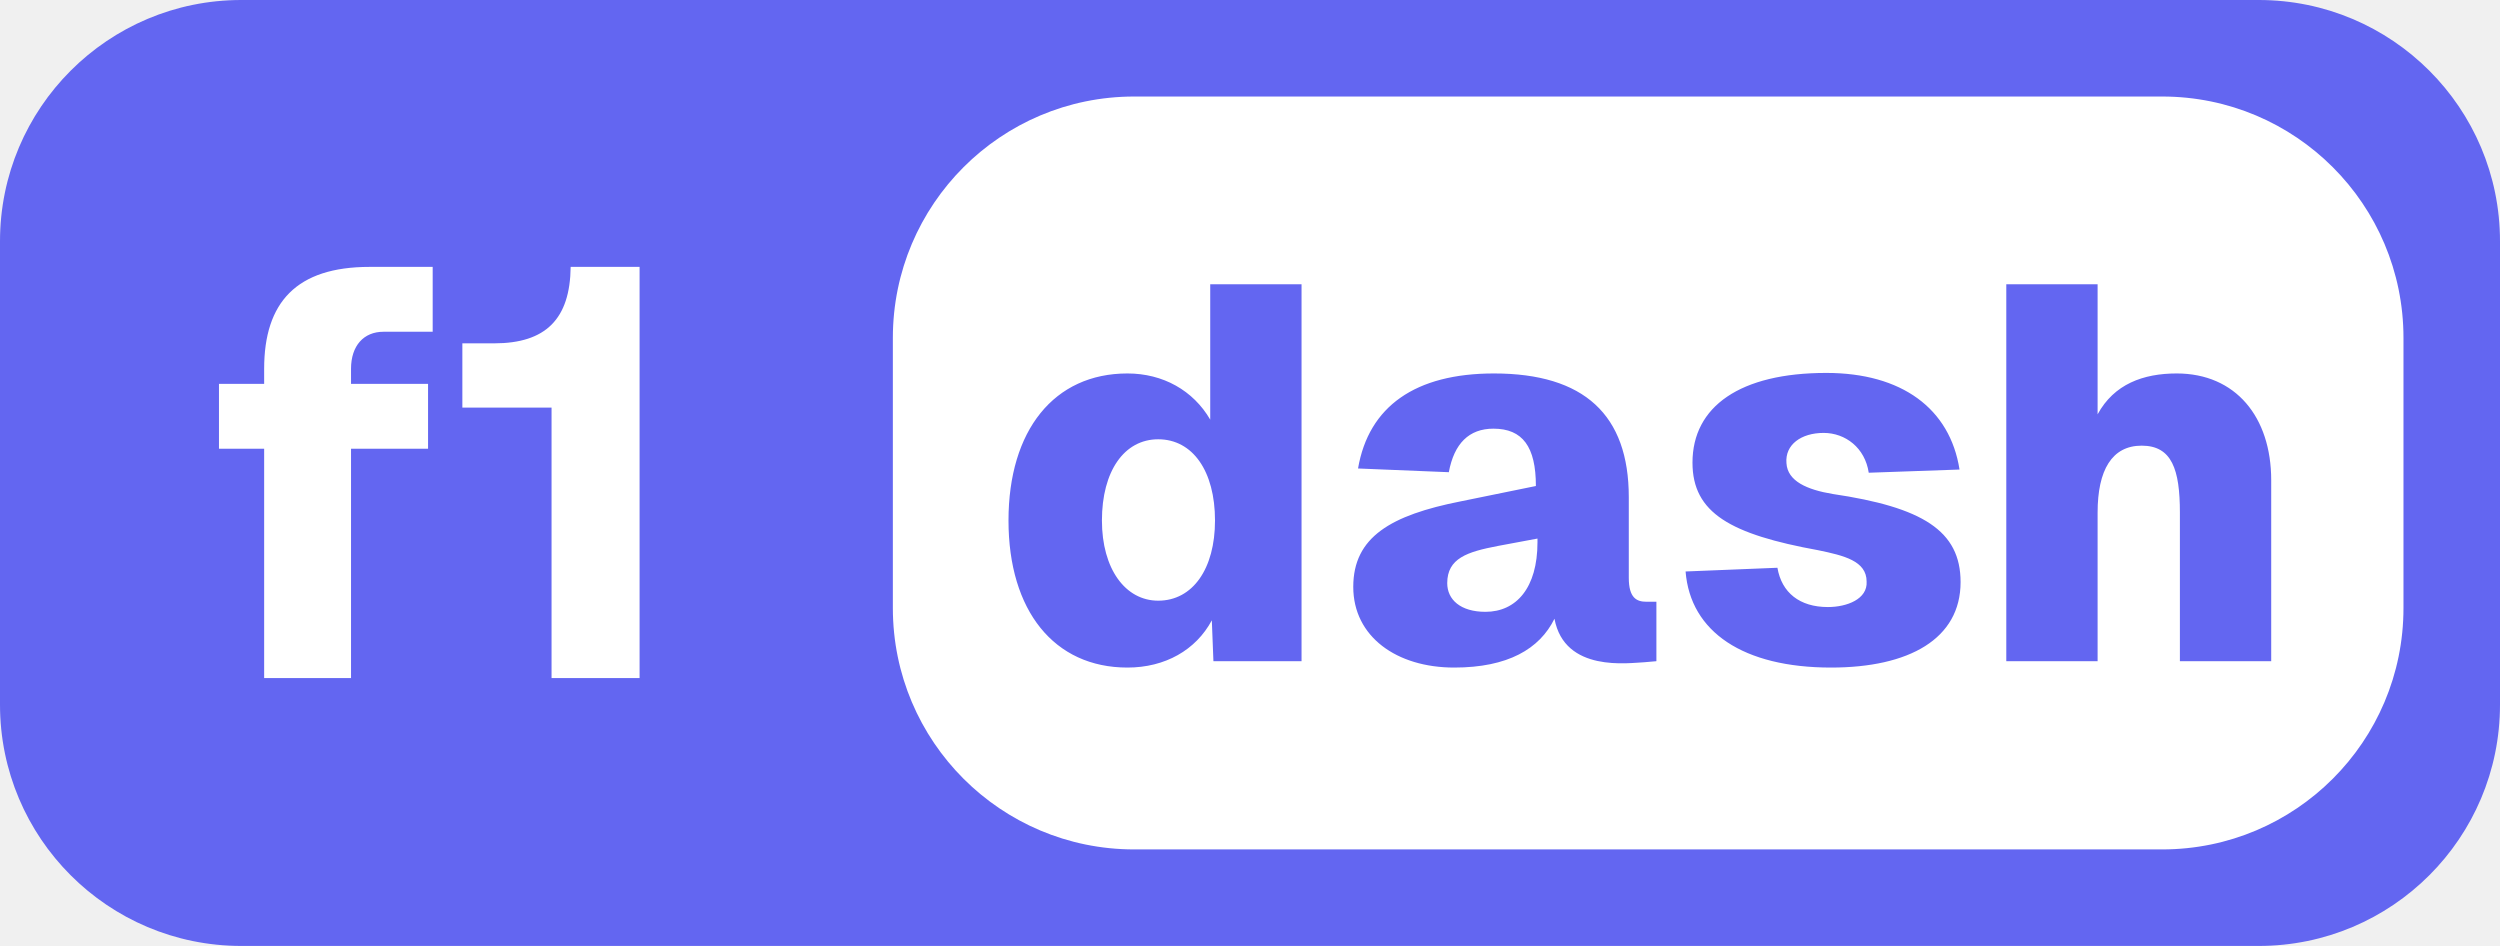
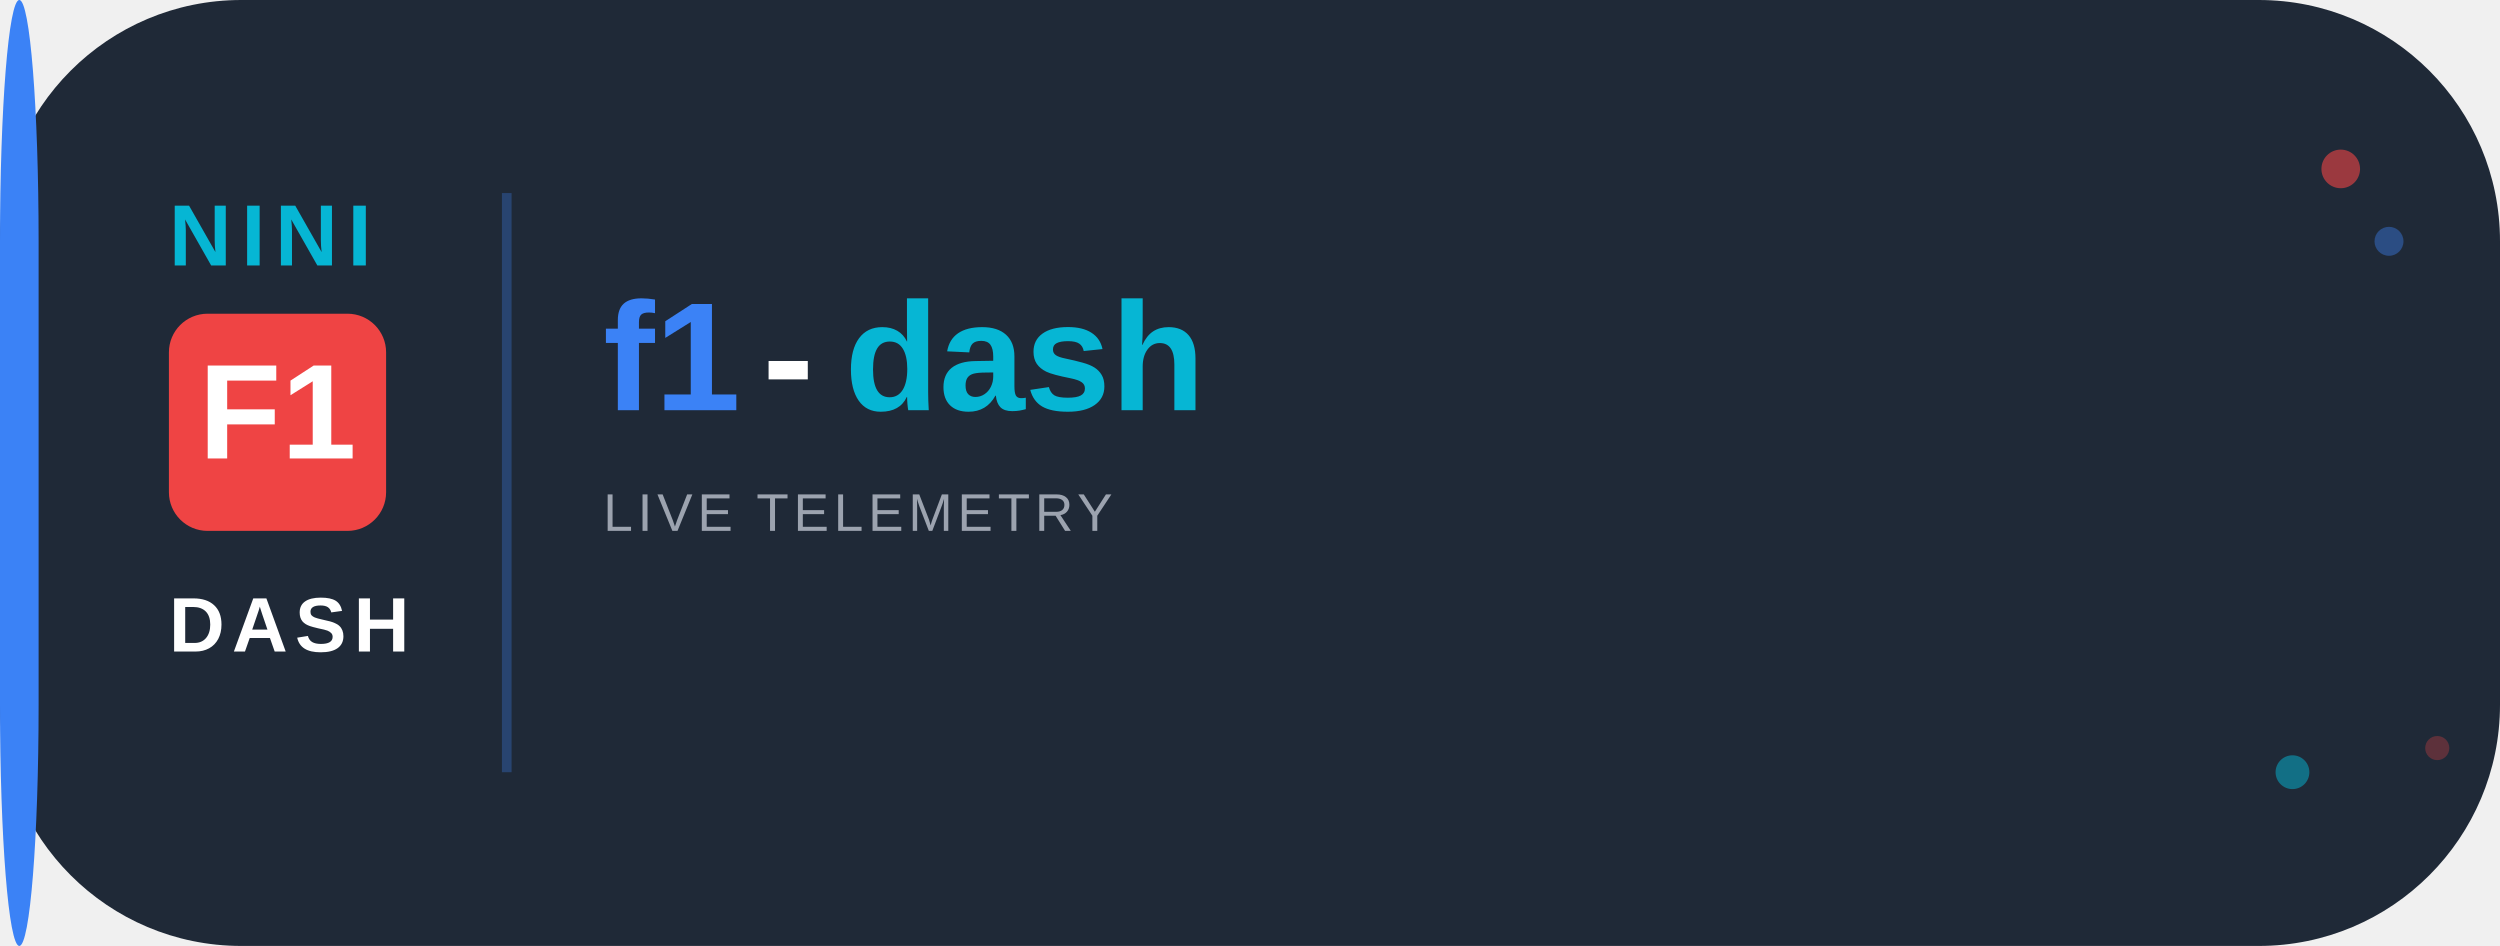
<svg xmlns="http://www.w3.org/2000/svg" width="518" height="196" viewBox="0 0 518 196" fill="none">
-   <rect width="518" height="196" rx="50" fill="#6366F1" />
-   <path d="M54.732 76.42C54.732 62.62 61.452 55.3 76.572 55.3H89.652V68.74H79.452C75.372 68.74 72.732 71.62 72.732 76.42V79.54H88.692V92.98H72.732V140.5H54.732V92.98H45.372V79.54H54.732V76.42ZM102.401 71.14C113.081 71.14 118.121 66.1 118.241 55.3H132.521V140.5H114.281V84.46H95.801V71.14H102.401Z" fill="white" />
-   <rect x="185" y="20" width="313" height="156" rx="50" fill="white" />
-   <path d="M269.68 58.9V137H251.42L251.09 128.53C247.79 134.69 241.41 138.32 233.6 138.32C218.42 138.32 208.96 126.55 208.96 107.85C208.96 89.15 218.42 77.38 233.6 77.38C240.97 77.38 247.24 80.9 250.76 86.95V58.9H269.68ZM228.32 107.85C228.32 117.86 233.16 124.46 239.98 124.46C247.13 124.46 251.75 117.86 251.75 107.85C251.75 97.62 247.13 91.02 239.98 91.02C232.94 91.02 228.32 97.62 228.32 107.85ZM281.386 97.07C283.586 84.2 293.266 77.38 309.546 77.38C328.246 77.38 337.486 85.96 337.486 103.01V119.73C337.486 123.91 339.136 124.68 341.116 124.68H343.206V137L340.676 137.22C337.596 137.33 324.176 139.42 322.086 128.2C319.006 134.47 312.406 138.32 301.296 138.32C289.416 138.32 280.396 131.94 280.396 121.6C280.396 111.26 288.206 106.75 302.616 103.89L318.236 100.7C318.236 92.56 315.486 88.82 309.436 88.82C304.376 88.82 301.296 91.9 300.196 97.84L281.386 97.07ZM299.866 120.83C299.866 124.24 302.616 126.77 307.786 126.77C314.166 126.77 318.566 121.82 318.566 112.36V111.59L310.316 113.13C304.046 114.34 299.866 115.66 299.866 120.83ZM387.203 97.95C386.433 92.78 382.363 89.7 377.853 89.7C373.233 89.7 369.823 92.12 370.153 95.97C370.373 99.71 374.443 101.47 379.723 102.35C398.313 105.1 406.233 109.94 406.233 120.61C406.233 132.38 395.563 138.32 379.393 138.32C361.243 138.32 350.243 130.95 349.253 118.41L368.283 117.64C369.163 122.81 372.903 125.78 378.733 125.78C382.693 125.78 386.983 124.13 386.763 120.5C386.763 116.21 382.033 115.11 376.753 114.01C358.603 110.71 350.683 106.31 350.683 95.86C350.683 84.2 360.583 77.27 378.403 77.27C394.023 77.27 404.033 84.64 406.013 97.29L387.203 97.95ZM415.704 58.9H434.624V85.85C438.034 79.58 444.084 77.38 451.014 77.38C463.224 77.38 470.594 86.4 470.594 99.49V137H451.674V106.2C451.674 97.29 450.024 92.34 443.754 92.34C437.594 92.34 434.624 97.4 434.624 106.2V137H415.704V58.9Z" fill="#6366F1" />
+   <rect width="518" height="196" rx="50" fill="#1f2937" />
+   <rect width="8" height="196" rx="50" fill="#3b82f6" />
+   <g>
+     <text x="35" y="55" font-family="Arial, sans-serif" font-size="18" font-weight="700" fill="#06b6d4" letter-spacing="2">
+       NINI
+     </text>
+     <rect x="35" y="65" width="45" height="45" rx="8" fill="#ef4444" />
+     <text x="57.5" y="95" font-family="Arial, sans-serif" font-size="28" font-weight="900" fill="white" text-anchor="middle">
+       F1
+     </text>
+     <text x="35" y="135" font-family="Arial, sans-serif" font-size="16" font-weight="700" fill="#ffffff" letter-spacing="1.5">
+       DASH
+     </text>
+     <line x1="105" y1="40" x2="105" y2="160" stroke="#3b82f6" stroke-width="2" opacity="0.3" />
+     <text x="125" y="85" font-family="Arial, sans-serif" font-size="32" font-weight="800" fill="#3b82f6">
+       f1
+     </text>
+     <text x="158" y="85" font-family="Arial, sans-serif" font-size="32" font-weight="800" fill="#ffffff">
+       -
+     </text>
+     <text x="175" y="85" font-family="Arial, sans-serif" font-size="32" font-weight="800" fill="#06b6d4">
+       dash
+     </text>
+     <text x="125" y="110" font-family="Arial, sans-serif" font-size="11" font-weight="500" fill="#9ca3af" letter-spacing="1">
+       LIVE TELEMETRY
+     </text>
+     <circle cx="485" cy="35" r="4" fill="#ef4444" opacity="0.6" />
+     <circle cx="495" cy="50" r="3" fill="#3b82f6" opacity="0.4" />
+     <circle cx="475" cy="160" r="3.5" fill="#06b6d4" opacity="0.5" />
+     <circle cx="505" cy="155" r="2.5" fill="#ef4444" opacity="0.3" />
+   </g>
</svg>
